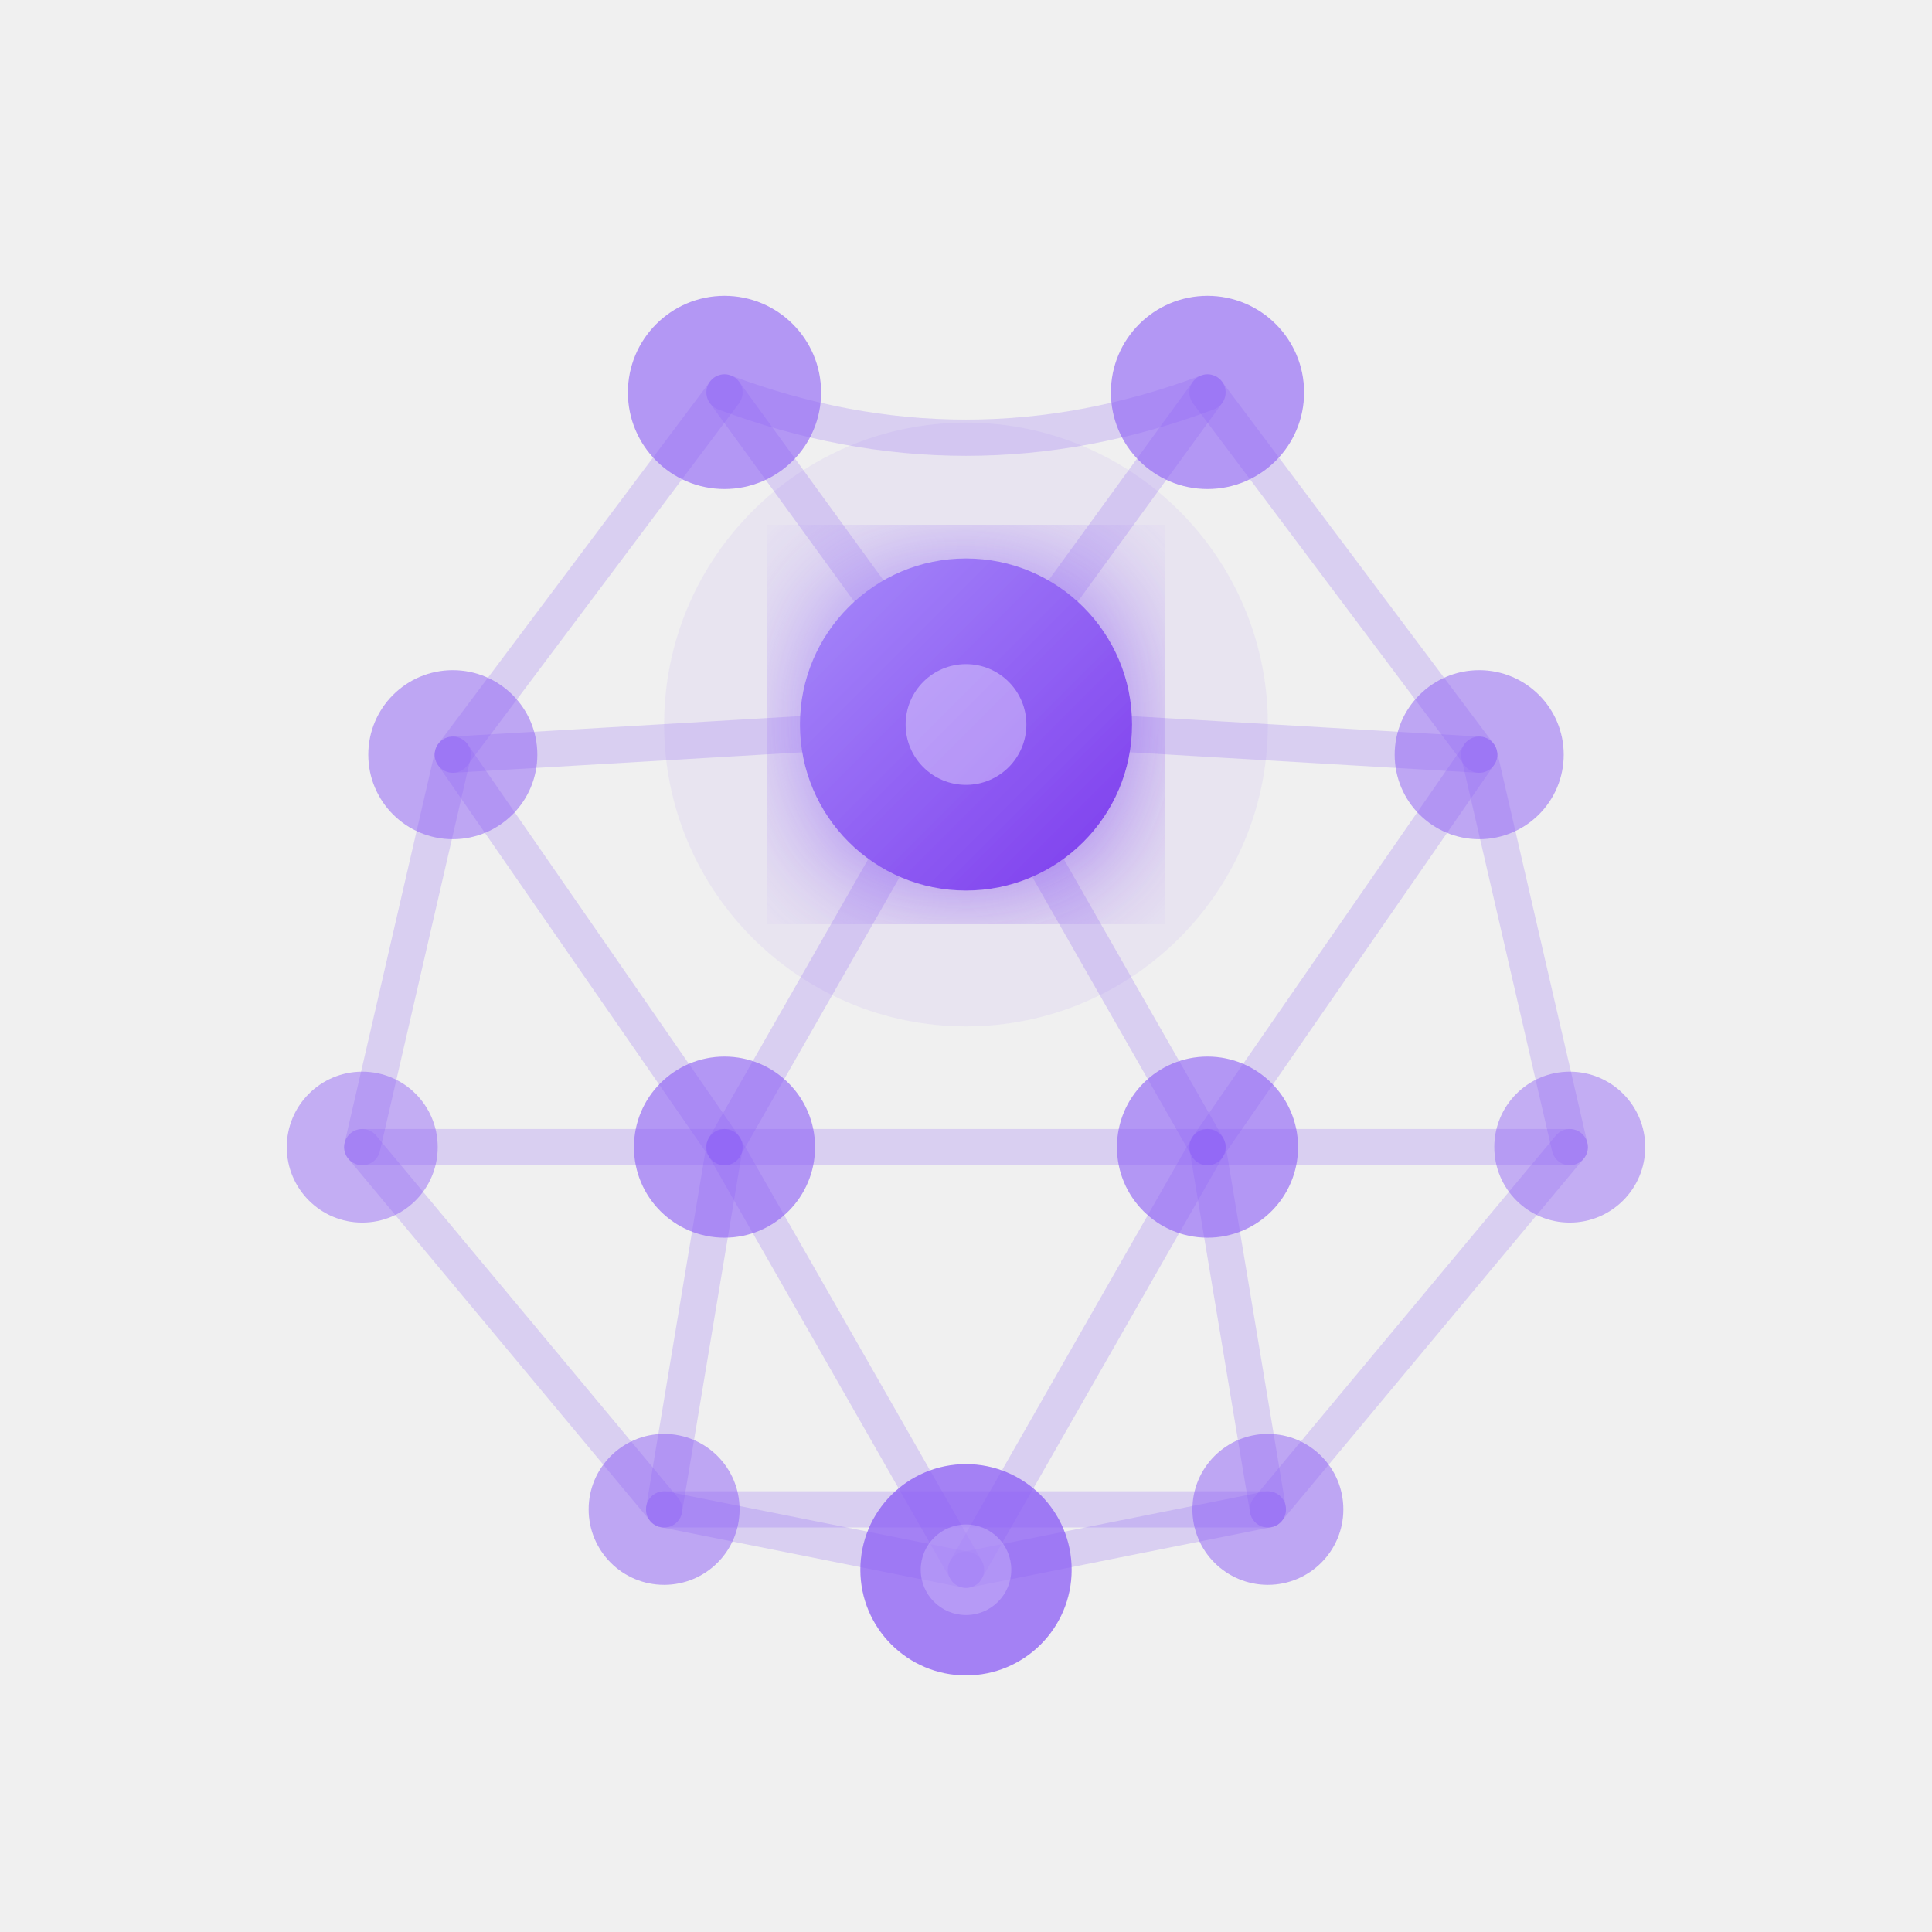
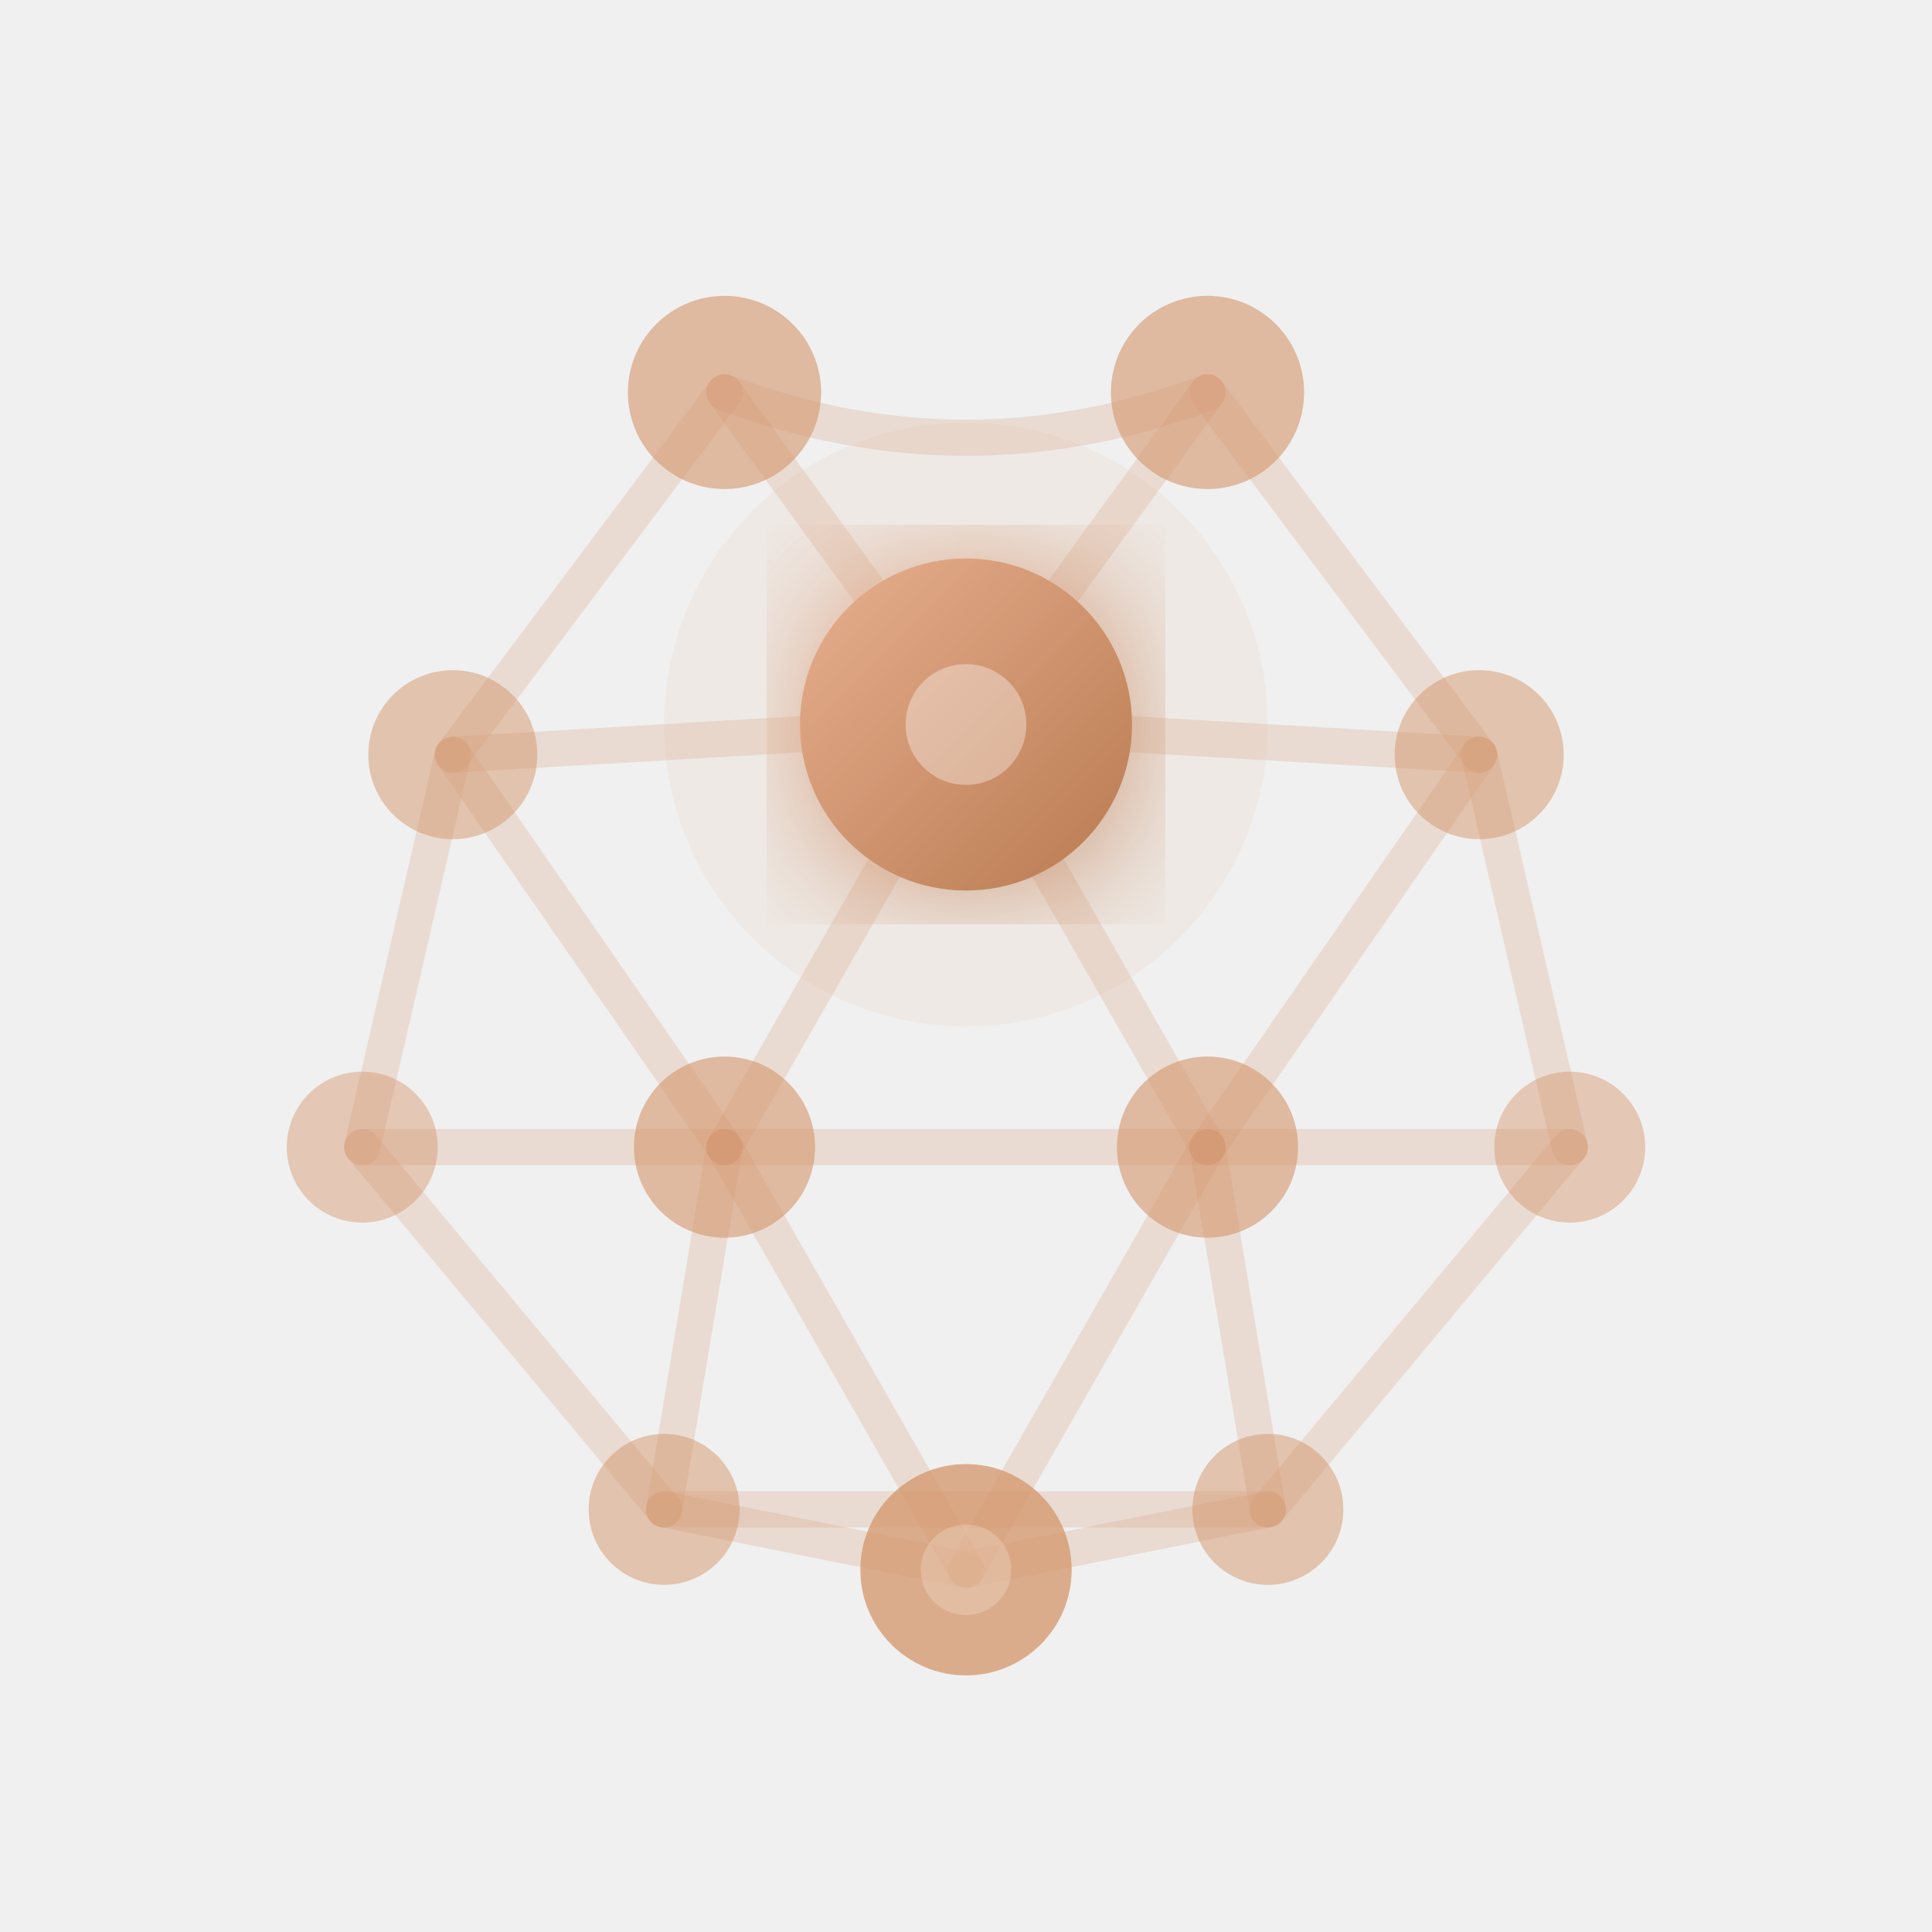
<svg xmlns="http://www.w3.org/2000/svg" viewBox="0 0 64 64" width="64" height="64">
  <defs>
    <filter id="glow">
      <feGaussianBlur stdDeviation="2.5" result="blur" />
      <feMerge>
        <feMergeNode in="blur" />
        <feMergeNode in="SourceGraphic" />
      </feMerge>
    </filter>
    <linearGradient id="core" x1="0" y1="0" x2="1" y2="1">
-       <stop offset="0%" stop-color="#A78BFA" />
-       <stop offset="100%" stop-color="#7C3AED" />
+       <stop offset="0%" stop-color="#e8b090" />
+       <stop offset="100%" stop-color="#b87a50" />
    </linearGradient>
  </defs>
-   <g stroke="#8B5CF6" stroke-width="1.2" stroke-opacity="0.22" fill="none" stroke-linecap="round">
+   <g stroke="#d4956a" stroke-width="1.2" stroke-opacity="0.22" fill="none" stroke-linecap="round">
    <path d="M 24 13 Q 32 16 40 13" />
    <path d="M 24 13 L 15 25" />
    <path d="M 24 13 L 32 24" />
    <path d="M 40 13 L 49 25" />
    <path d="M 40 13 L 32 24" />
    <path d="M 15 25 L 32 24" />
    <path d="M 49 25 L 32 24" />
    <path d="M 15 25 L 12 38" />
    <path d="M 15 25 L 24 38" />
    <path d="M 49 25 L 52 38" />
    <path d="M 49 25 L 40 38" />
    <path d="M 32 24 L 24 38" />
    <path d="M 32 24 L 40 38" />
    <path d="M 12 38 L 24 38" />
    <path d="M 40 38 L 52 38" />
    <path d="M 24 38 L 40 38" />
    <path d="M 12 38 L 22 50" />
    <path d="M 24 38 L 22 50" />
    <path d="M 24 38 L 32 52" />
    <path d="M 40 38 L 42 50" />
    <path d="M 40 38 L 32 52" />
    <path d="M 52 38 L 42 50" />
    <path d="M 22 50 L 32 52" />
    <path d="M 42 50 L 32 52" />
    <path d="M 22 50 L 42 50" />
  </g>
-   <circle cx="32" cy="24" r="10" fill="#8B5CF6" opacity="0.08" />
-   <circle cx="24" cy="13" r="3.2" fill="#8B5CF6" opacity="0.6" />
-   <circle cx="40" cy="13" r="3.2" fill="#8B5CF6" opacity="0.6" />
-   <circle cx="15" cy="25" r="2.8" fill="#8B5CF6" opacity="0.5" />
+   <circle cx="32" cy="24" r="10" fill="#d4956a" opacity="0.08" />
+   <circle cx="24" cy="13" r="3.2" fill="#d4956a" opacity="0.6" />
+   <circle cx="40" cy="13" r="3.2" fill="#d4956a" opacity="0.6" />
+   <circle cx="15" cy="25" r="2.8" fill="#d4956a" opacity="0.5" />
  <circle cx="32" cy="24" r="5.5" fill="url(#core)" filter="url(#glow)" />
-   <circle cx="49" cy="25" r="2.8" fill="#8B5CF6" opacity="0.5" />
-   <circle cx="12" cy="38" r="2.5" fill="#8B5CF6" opacity="0.45" />
-   <circle cx="24" cy="38" r="3" fill="#8B5CF6" opacity="0.6" />
-   <circle cx="40" cy="38" r="3" fill="#8B5CF6" opacity="0.6" />
-   <circle cx="52" cy="38" r="2.5" fill="#8B5CF6" opacity="0.45" />
-   <circle cx="22" cy="50" r="2.5" fill="#8B5CF6" opacity="0.5" />
-   <circle cx="42" cy="50" r="2.5" fill="#8B5CF6" opacity="0.5" />
-   <circle cx="32" cy="52" r="3.5" fill="#8B5CF6" opacity="0.75" />
+   <circle cx="49" cy="25" r="2.8" fill="#d4956a" opacity="0.5" />
+   <circle cx="12" cy="38" r="2.5" fill="#d4956a" opacity="0.45" />
+   <circle cx="24" cy="38" r="3" fill="#d4956a" opacity="0.6" />
+   <circle cx="40" cy="38" r="3" fill="#d4956a" opacity="0.6" />
+   <circle cx="52" cy="38" r="2.5" fill="#d4956a" opacity="0.45" />
+   <circle cx="22" cy="50" r="2.5" fill="#d4956a" opacity="0.5" />
+   <circle cx="42" cy="50" r="2.5" fill="#d4956a" opacity="0.5" />
+   <circle cx="32" cy="52" r="3.5" fill="#d4956a" opacity="0.75" />
  <circle cx="32" cy="24" r="2" fill="white" opacity="0.35" />
  <circle cx="32" cy="52" r="1.5" fill="white" opacity="0.2" />
</svg>
